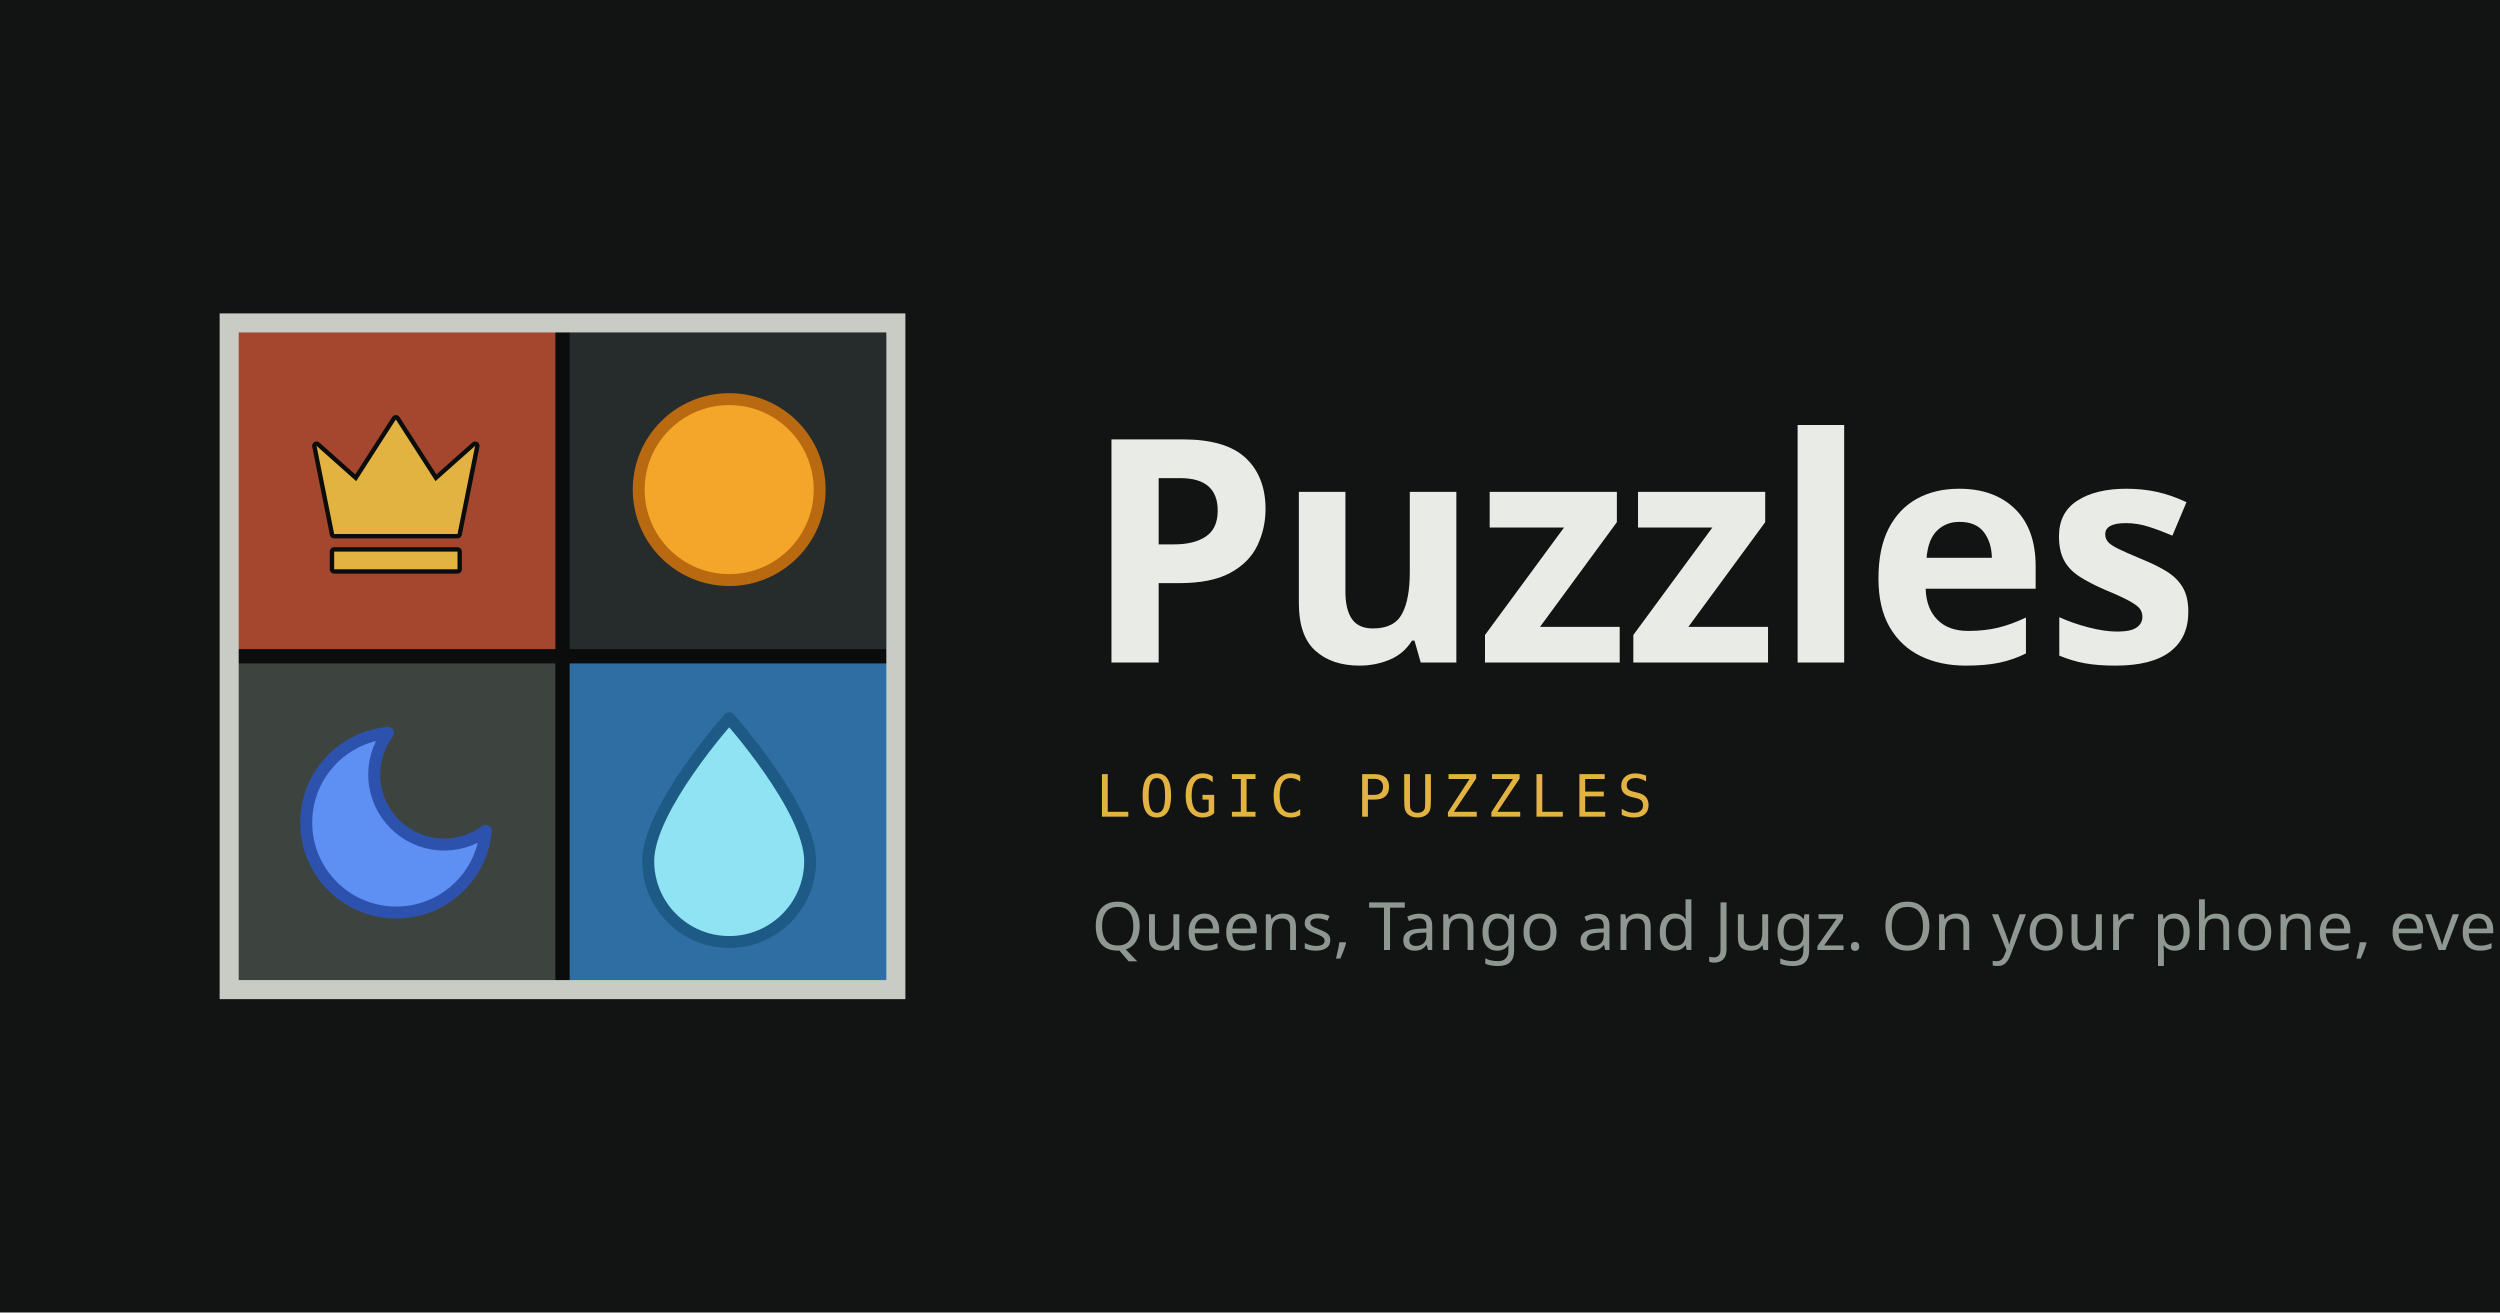
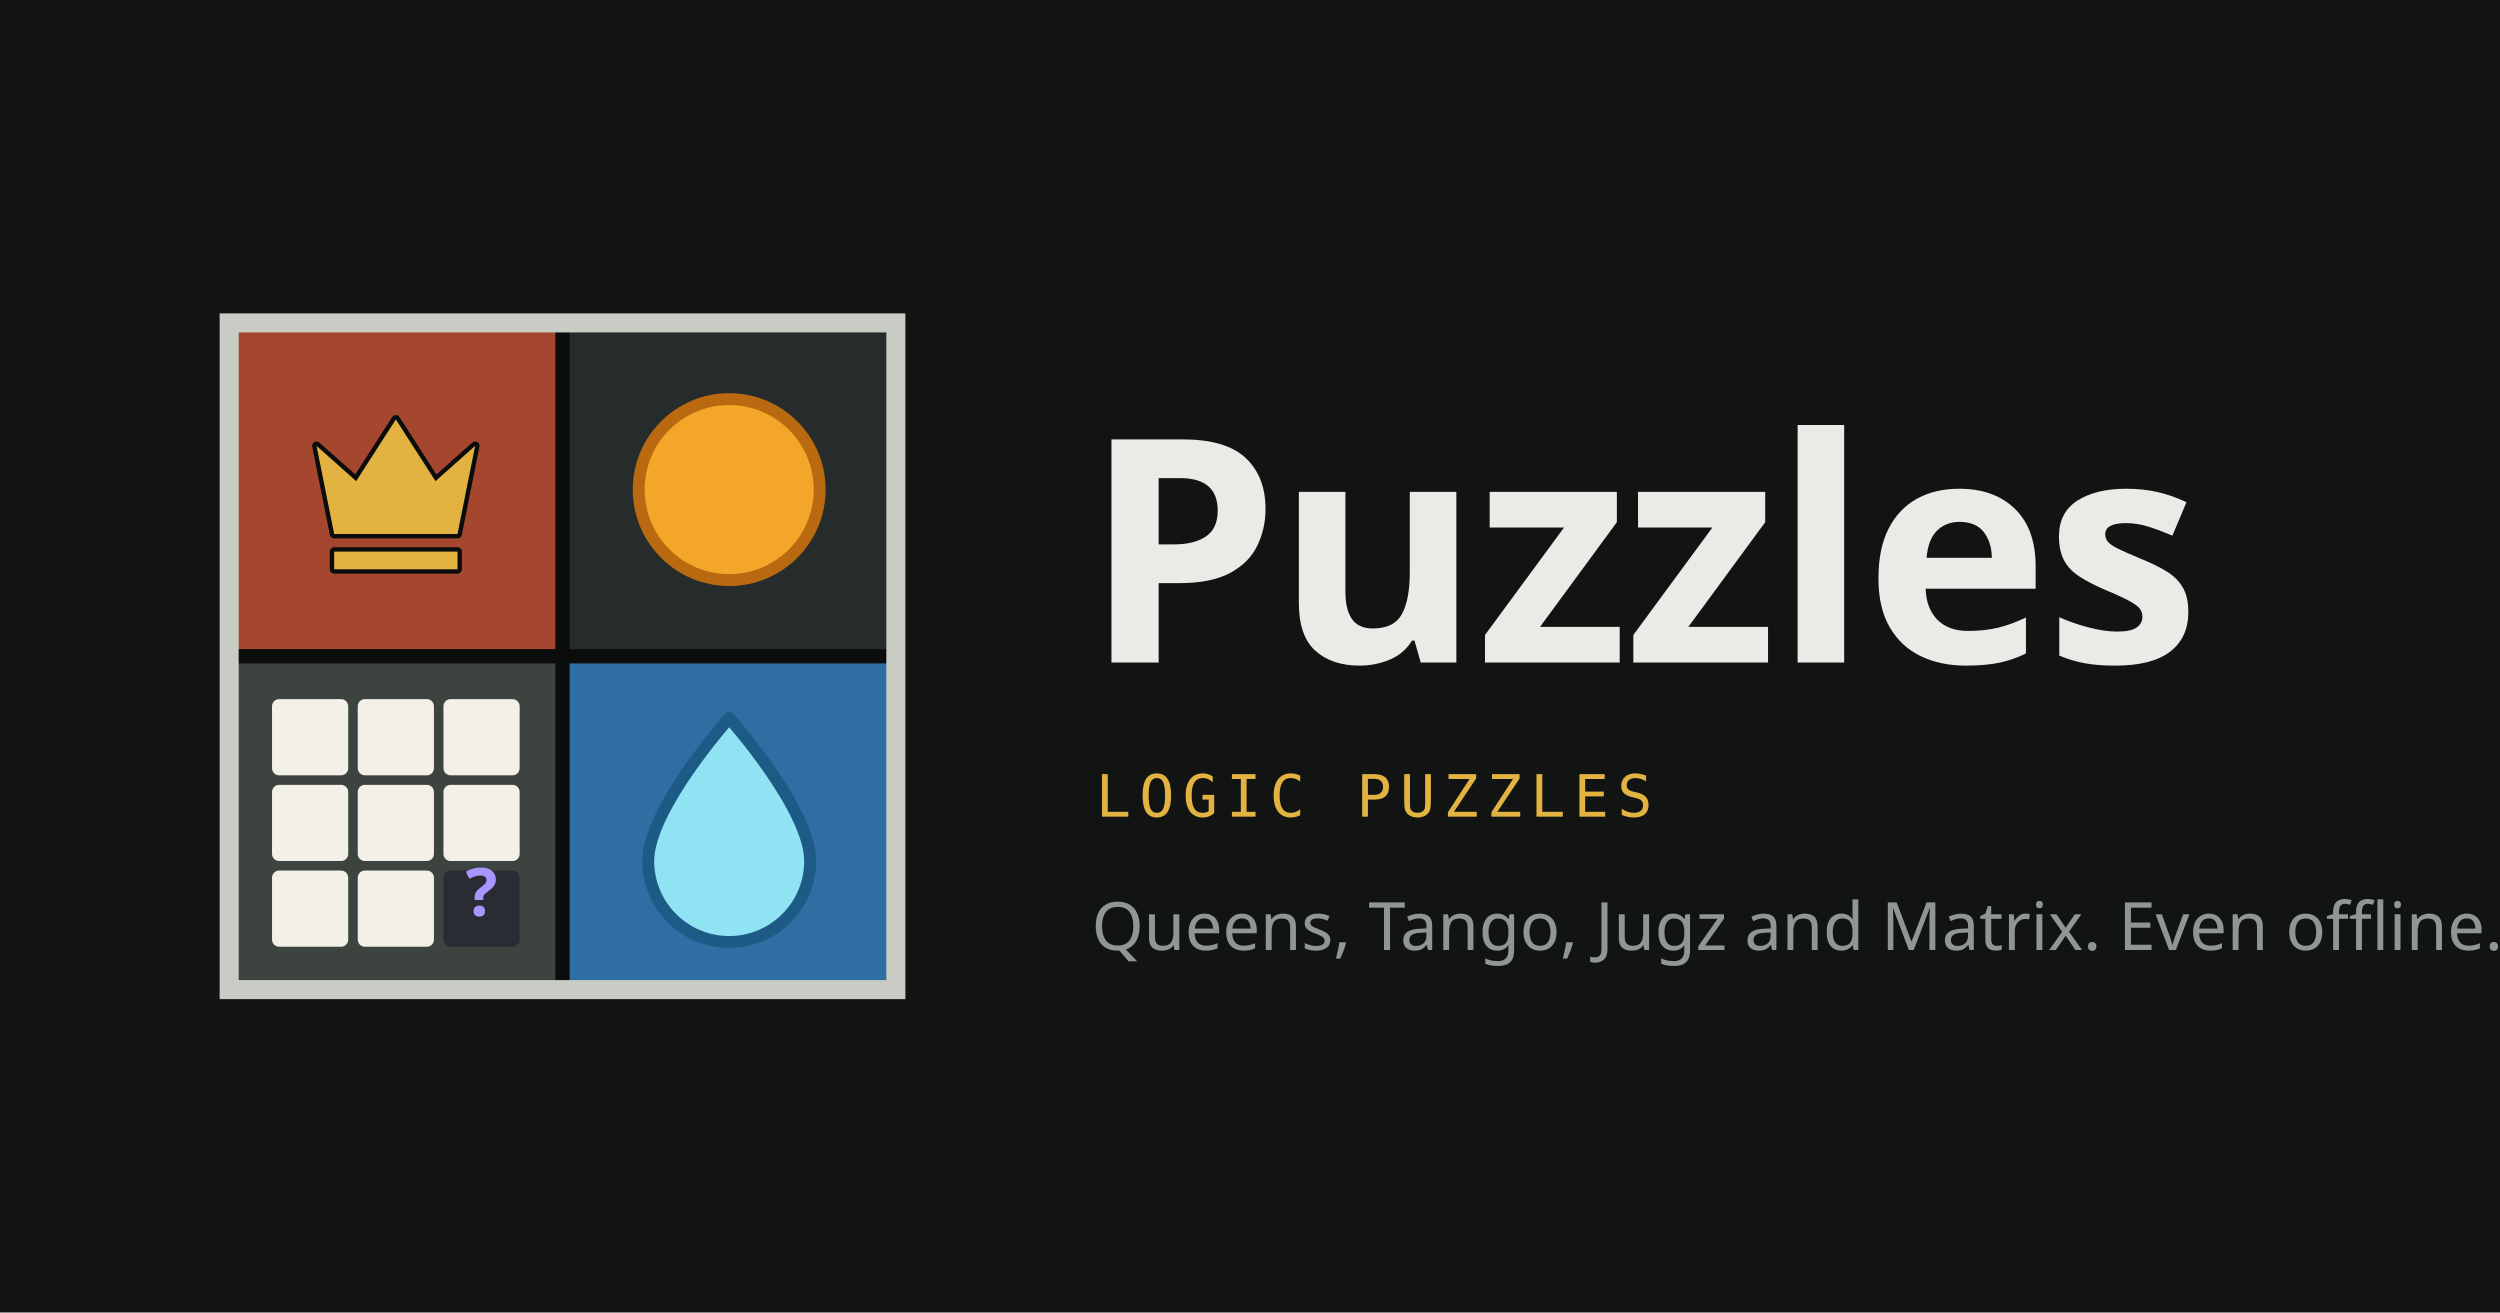
<svg xmlns="http://www.w3.org/2000/svg" viewBox="0 0 1200 630" width="1200" height="630">
  <rect width="1200" height="630" fill="#121414" />
  <g transform="translate(110 155) scale(1.1429)">
    <rect width="140" height="140" fill="#a5472f" />
    <rect x="140" width="140" height="140" fill="#262b2b" />
    <rect y="140" width="140" height="140" fill="#3d443f" />
    <rect x="140" y="140" width="140" height="140" fill="#2f6ea3" />
    <path d="M0 140h280M140 0v280" stroke="#0b0d0d" stroke-width="6" />
    <rect width="280" height="280" fill="none" stroke="#c8ccc4" stroke-width="8" />
    <g transform="translate(70 72) scale(3.7) translate(-12 -13.5)">
      <path d="M3 8l4.5 4 4.5-7 4.5 7L21 8l-2 10H5L3 8zm2 12h14v2H5z" fill="#e3b341" stroke="#0b0d0d" stroke-width="1" stroke-linejoin="round" paint-order="stroke" />
    </g>
    <circle cx="210" cy="70" r="38" fill="#f4a62a" stroke="#b9690f" stroke-width="5" />
-     <g transform="translate(70 210) scale(4.2) translate(-12 -12)">
-       <path d="M21 12.79A9 9 0 1 1 11.21 3 7 7 0 0 0 21 12.79z" fill="#5e8ff2" stroke="#2c52ae" stroke-width="1.2" stroke-linejoin="round" />
-     </g>
+     <rect x="18" y="158" width="32" height="32" rx="3" fill="#f3f0e7" />
+     <rect x="54" y="158" width="32" height="32" rx="3" fill="#f3f0e7" />
+     <rect x="90" y="158" width="32" height="32" rx="3" fill="#f3f0e7" />
+     <rect x="18" y="194" width="32" height="32" rx="3" fill="#f3f0e7" />
+     <rect x="54" y="194" width="32" height="32" rx="3" fill="#f3f0e7" />
+     <rect x="90" y="194" width="32" height="32" rx="3" fill="#f3f0e7" />
+     <rect x="18" y="230" width="32" height="32" rx="3" fill="#f3f0e7" />
+     <rect x="54" y="230" width="32" height="32" rx="3" fill="#f3f0e7" />
+     <rect x="90" y="230" width="32" height="32" rx="3" fill="#2a2c33" />
+     <text x="106" y="249" text-anchor="middle" font-family="Bricolage Grotesque, sans-serif" font-weight="700" font-size="28" fill="#a895ff">?</text>
    <path d="M210 166c0 0-34 38-34 60a34 34 0 0 0 68 0c0-22-34-60-34-60z" fill="#8fe3f2" stroke="#1d5a86" stroke-width="5" stroke-linejoin="round" />
  </g>
  <text x="520" y="318" fill="#e9ebe6" font-family="Bricolage Grotesque, sans-serif" font-weight="700" font-size="150" letter-spacing="-2">Puzzles</text>
  <text x="526" y="392" fill="#e3b341" font-family="IBM Plex Mono, monospace" font-weight="500" font-size="28" letter-spacing="4">LOGIC PUZZLES</text>
-   <text x="524" y="456" fill="#8f9792" font-family="Bricolage Grotesque, sans-serif" font-weight="500" font-size="32">Queens, Tango and Jugz. On your phone, even offline.</text>
+   <text x="524" y="456" fill="#8f9792" font-family="Bricolage Grotesque, sans-serif" font-weight="500" font-size="32">Queens, Tango, Jugz and Matrix. Even offline.</text>
</svg>
